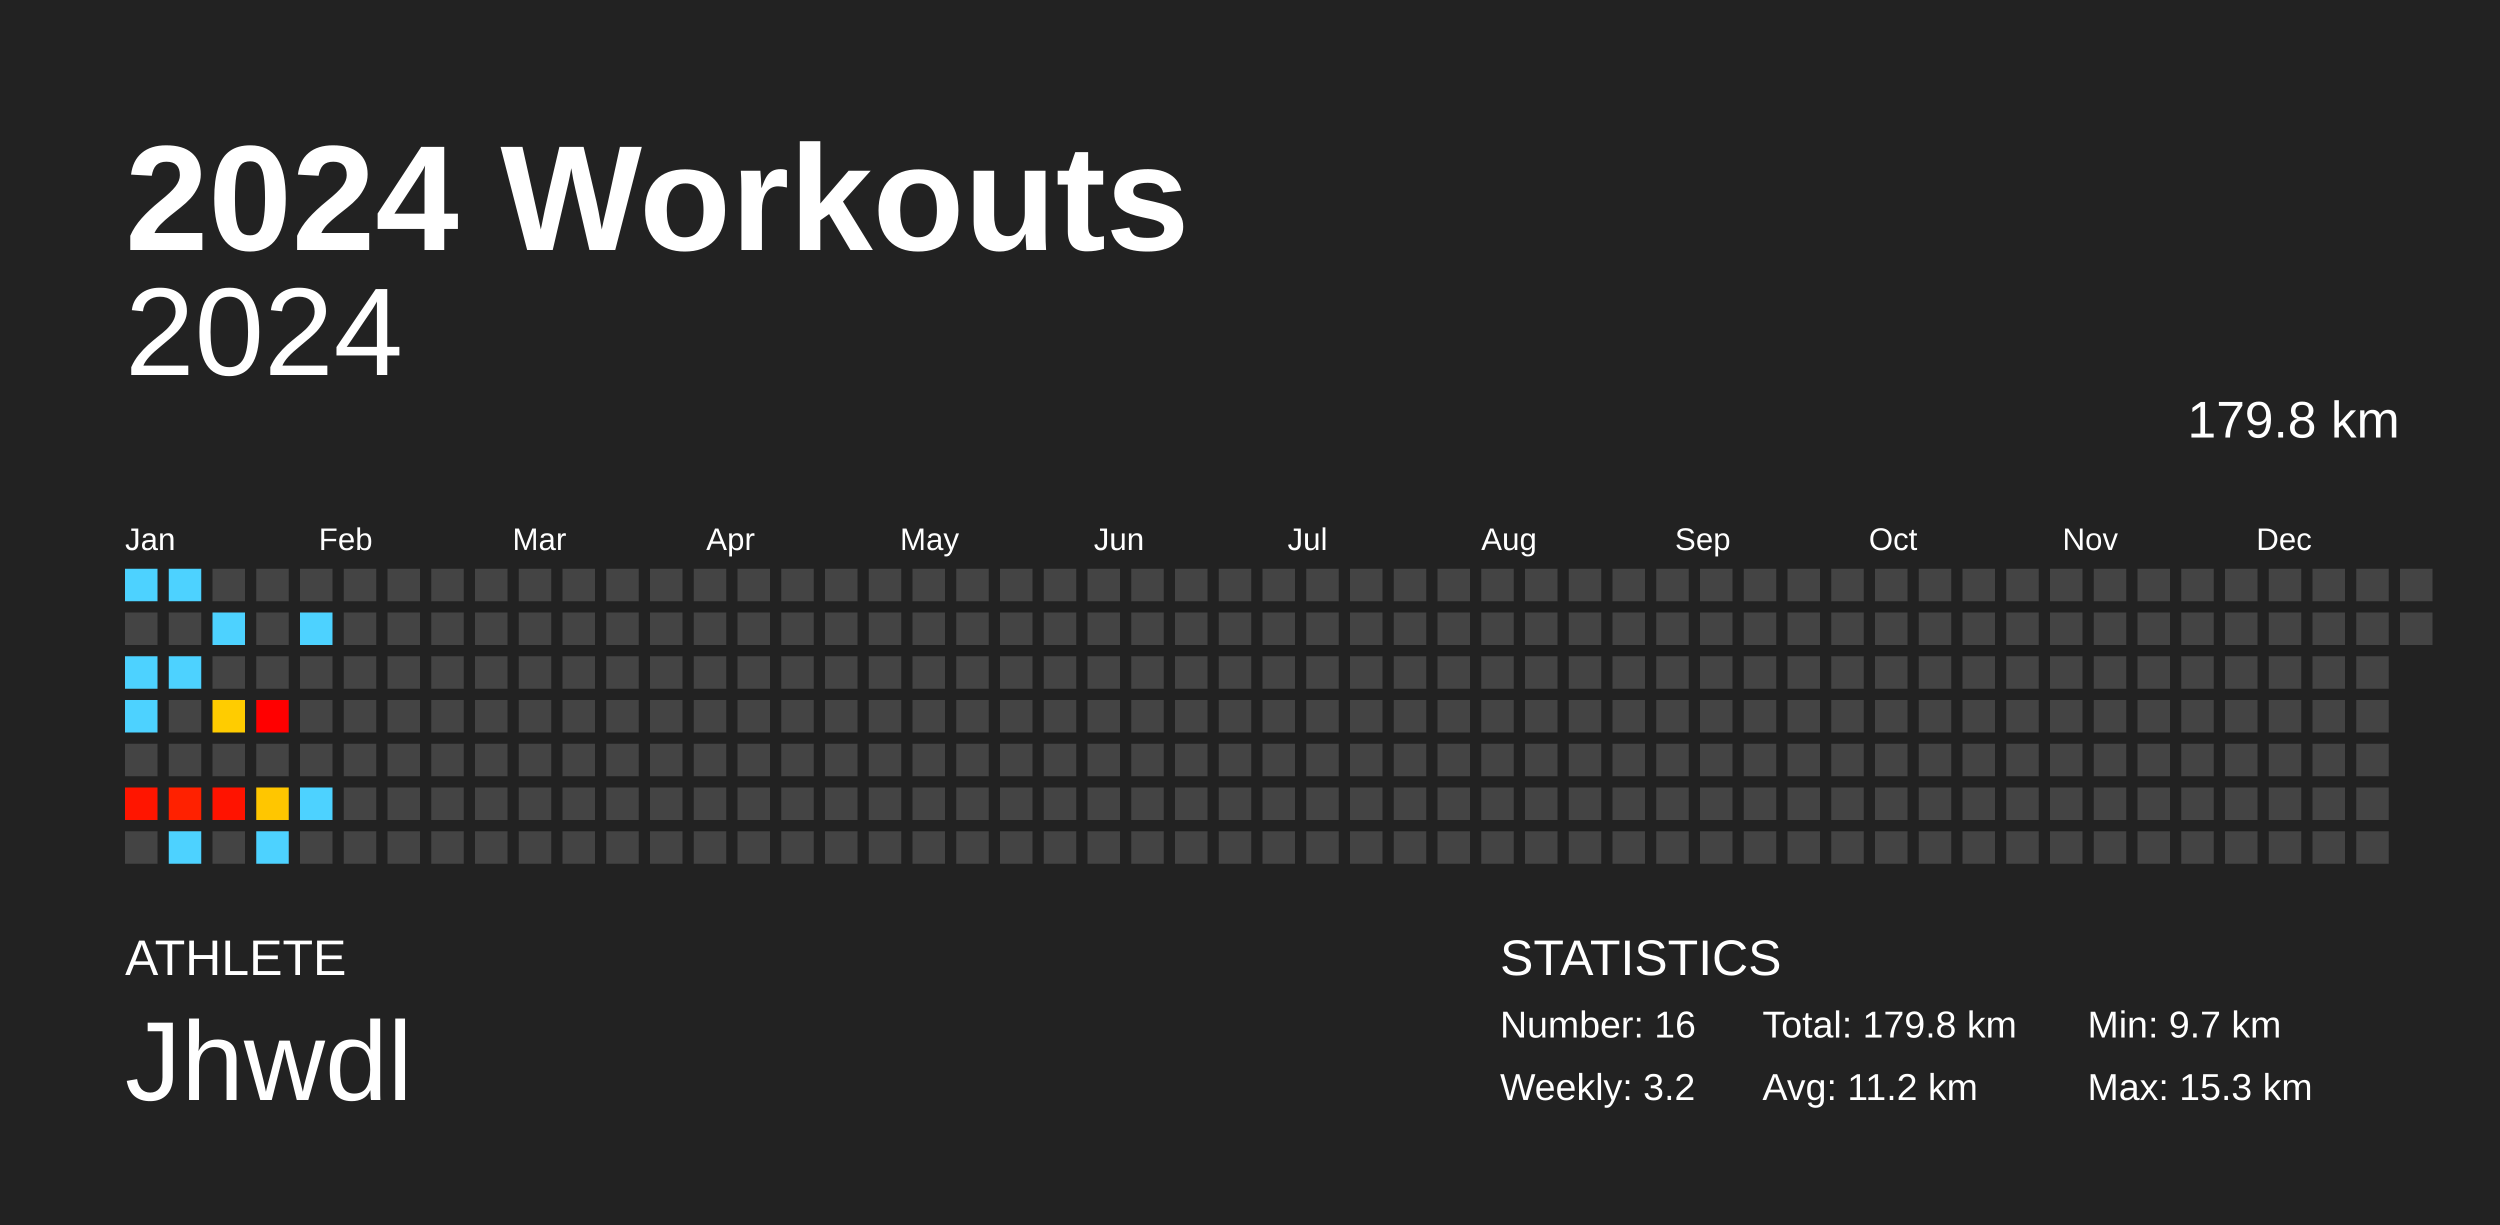
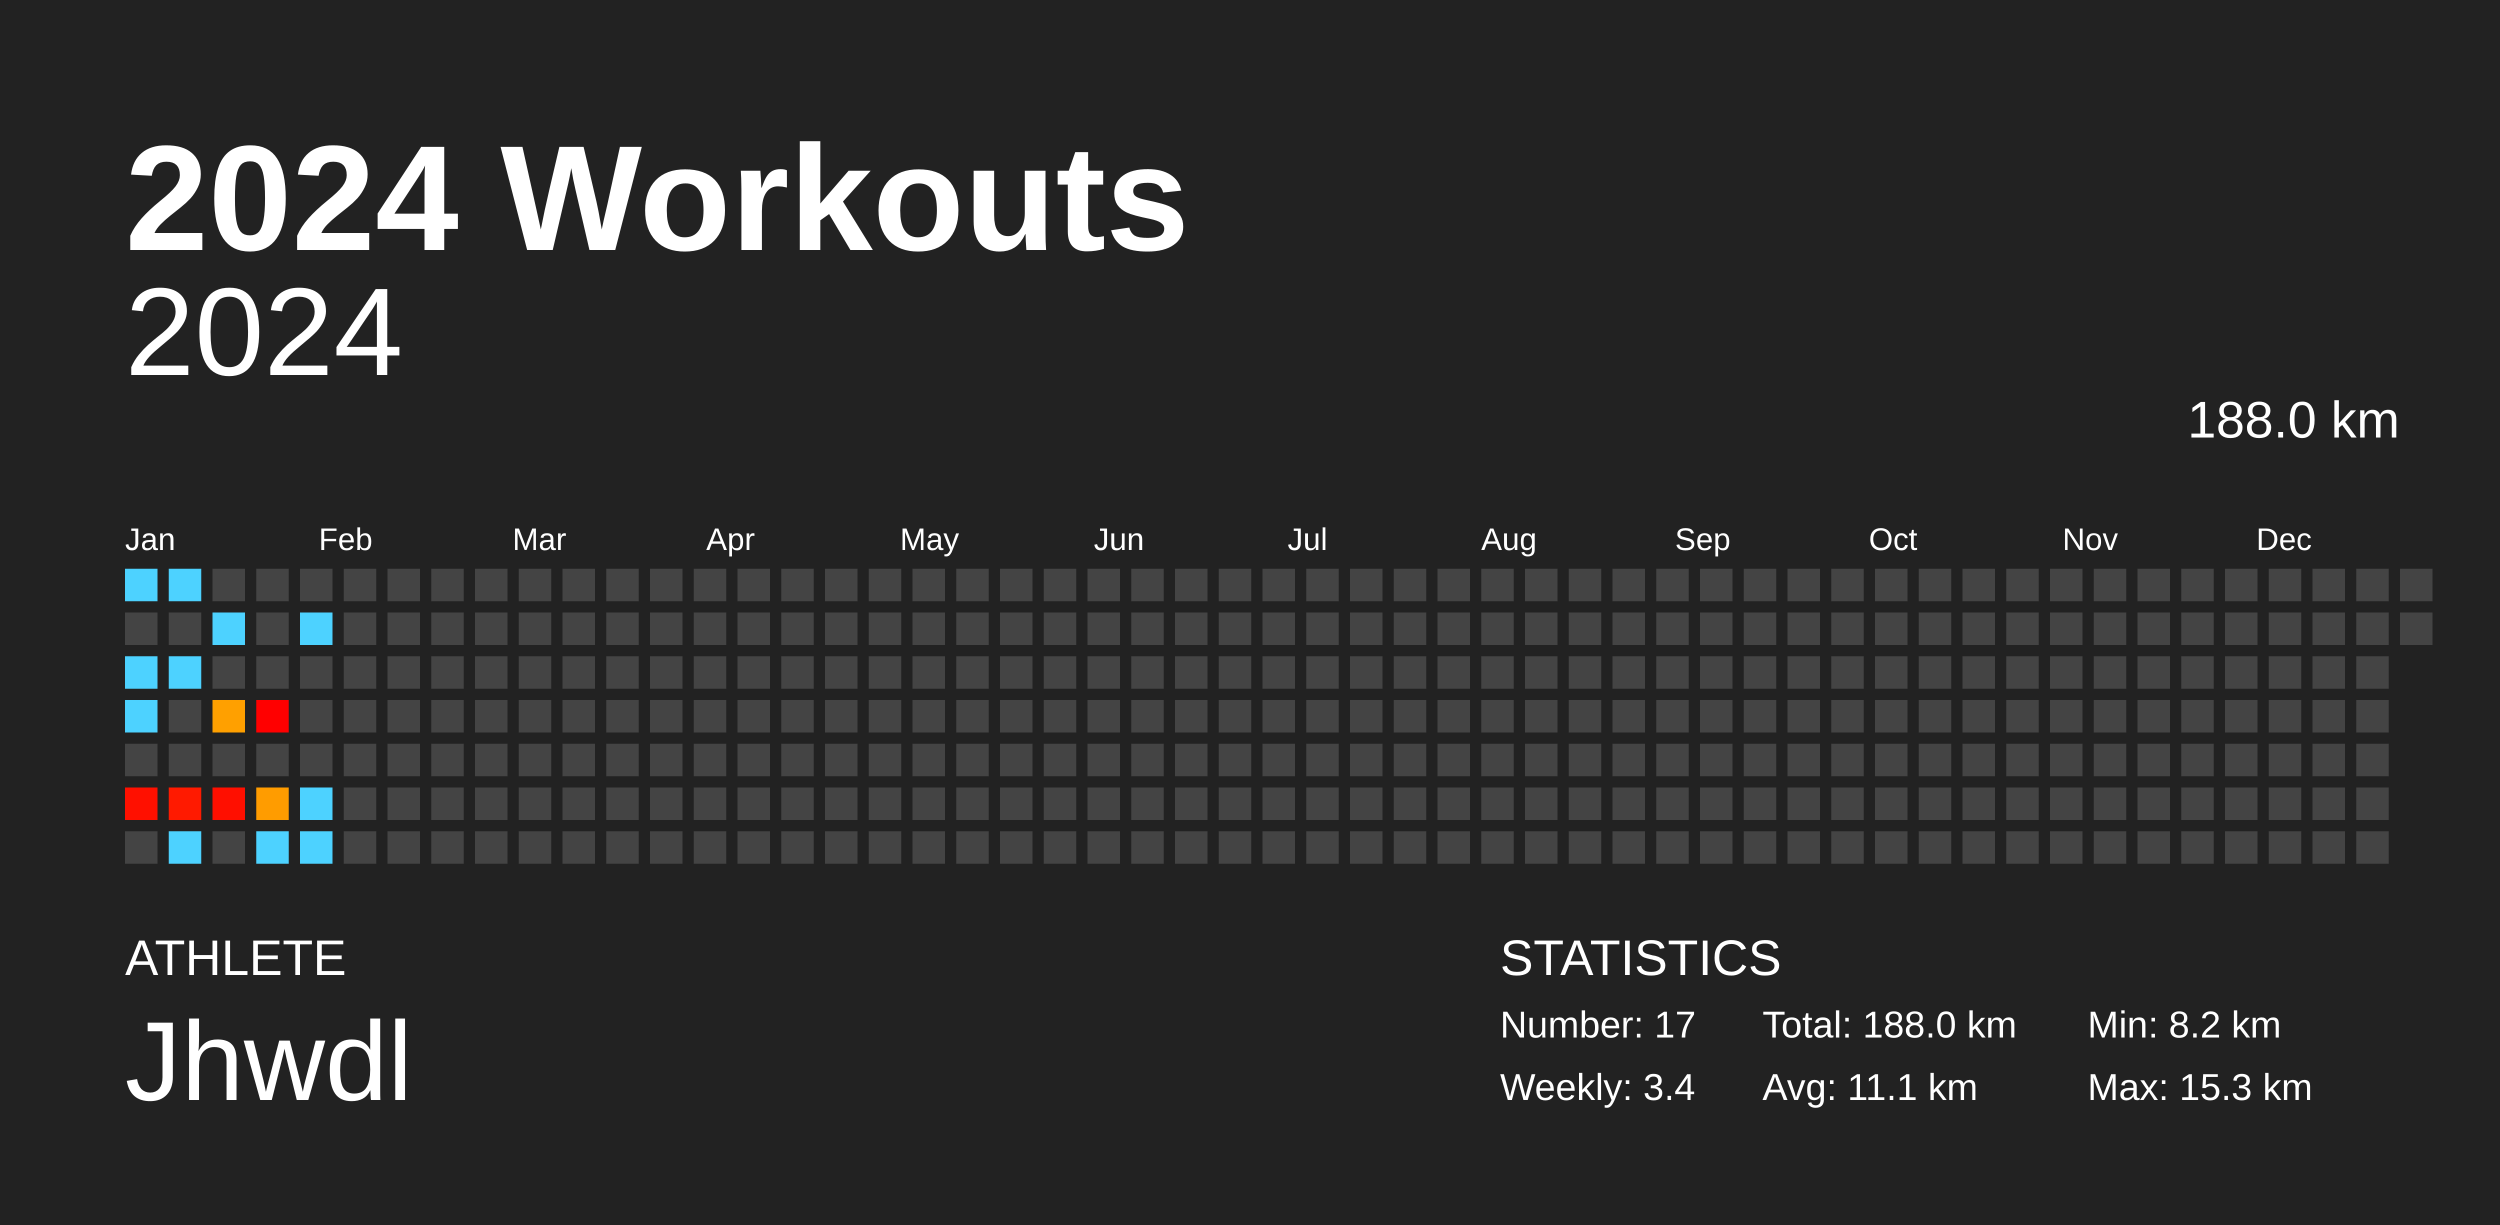
<svg xmlns="http://www.w3.org/2000/svg" baseProfile="full" height="98mm" version="1.1" viewBox="0,0,200,98" width="200mm">
  <defs />
  <rect fill="#222222" height="98" width="200" x="0" y="0" />
  <text fill="#FFFFFF" style="font-size:12px; font-family:Arial; font-weight:bold;" x="10" y="20">2024 Workouts</text>
  <text fill="#FFFFFF" style="font-size:4px; font-family:Arial" x="10" y="78">ATHLETE</text>
  <text fill="#FFFFFF" style="font-size:9px; font-family:Arial" x="10" y="88">Jhwdl</text>
  <text fill="#FFFFFF" style="font-size:4px; font-family:Arial" x="120" y="78">STATISTICS</text>
-   <text fill="#FFFFFF" style="font-size:3px; font-family:Arial" x="120" y="83">Number: 16</text>
-   <text fill="#FFFFFF" style="font-size:3px; font-family:Arial" x="120" y="88">Weekly: 3.2</text>
-   <text fill="#FFFFFF" style="font-size:3px; font-family:Arial" x="141" y="83">Total: 179.8 km</text>
-   <text fill="#FFFFFF" style="font-size:3px; font-family:Arial" x="141" y="88">Avg: 11.2 km</text>
-   <text fill="#FFFFFF" style="font-size:3px; font-family:Arial" x="167" y="83">Min: 9.7 km</text>
+   <text fill="#FFFFFF" style="font-size:3px; font-family:Arial" x="120" y="83">Number: 17</text>
+   <text fill="#FFFFFF" style="font-size:3px; font-family:Arial" x="120" y="88">Weekly: 3.4</text>
+   <text fill="#FFFFFF" style="font-size:3px; font-family:Arial" x="141" y="83">Total: 188.0 km</text>
+   <text fill="#FFFFFF" style="font-size:3px; font-family:Arial" x="141" y="88">Avg: 11.1 km</text>
+   <text fill="#FFFFFF" style="font-size:3px; font-family:Arial" x="167" y="83">Min: 8.2 km</text>
  <text fill="#FFFFFF" style="font-size:3px; font-family:Arial" x="167" y="88">Max: 15.3 km</text>
  <text alignment-baseline="hanging" fill="#FFFFFF" style="font-size:10.0px; font-family:Arial;" x="10" y="30">2024</text>
-   <text alignment-baseline="hanging" fill="#FFFFFF" style="font-size:4.125px; font-family:Arial;" x="175" y="35">179.8 km</text>
+   <text alignment-baseline="hanging" fill="#FFFFFF" style="font-size:4.125px; font-family:Arial;" x="175" y="35">188.0 km</text>
  <text fill="#FFFFFF" style="font-size:2.5px; font-family:Arial" x="10.0" y="44">Jan</text>
  <text fill="#FFFFFF" style="font-size:2.5px; font-family:Arial" x="25.5" y="44">Feb</text>
  <text fill="#FFFFFF" style="font-size:2.5px; font-family:Arial" x="41.0" y="44">Mar</text>
  <text fill="#FFFFFF" style="font-size:2.5px; font-family:Arial" x="56.5" y="44">Apr</text>
  <text fill="#FFFFFF" style="font-size:2.5px; font-family:Arial" x="72.0" y="44">May</text>
  <text fill="#FFFFFF" style="font-size:2.5px; font-family:Arial" x="87.5" y="44">Jun</text>
  <text fill="#FFFFFF" style="font-size:2.5px; font-family:Arial" x="103.0" y="44">Jul</text>
  <text fill="#FFFFFF" style="font-size:2.5px; font-family:Arial" x="118.5" y="44">Aug</text>
  <text fill="#FFFFFF" style="font-size:2.5px; font-family:Arial" x="134.0" y="44">Sep</text>
  <text fill="#FFFFFF" style="font-size:2.5px; font-family:Arial" x="149.5" y="44">Oct</text>
  <text fill="#FFFFFF" style="font-size:2.5px; font-family:Arial" x="165.0" y="44">Nov</text>
  <text fill="#FFFFFF" style="font-size:2.5px; font-family:Arial" x="180.5" y="44">Dec</text>
  <rect fill="#4dd2ff" height="2.6" width="2.6" x="10.0" y="45.5" />
  <rect fill="#444444" height="2.6" width="2.6" x="10.0" y="49.0" />
  <rect fill="#4dd2ff" height="2.6" width="2.6" x="10.0" y="52.5" />
  <rect fill="#4dd2ff" height="2.6" width="2.6" x="10.0" y="56.0" />
  <rect fill="#444444" height="2.6" width="2.6" x="10.0" y="59.5" />
-   <rect fill="#ff1500" height="2.6" width="2.6" x="10.0" y="63.0" />
+   <rect fill="#ff1000" height="2.6" width="2.6" x="10.0" y="63.0" />
  <rect fill="#444444" height="2.6" width="2.6" x="10.0" y="66.5" />
  <rect fill="#4dd2ff" height="2.6" width="2.6" x="13.5" y="45.5" />
  <rect fill="#444444" height="2.6" width="2.6" x="13.5" y="49.0" />
  <rect fill="#4dd2ff" height="2.6" width="2.6" x="13.5" y="52.5" />
  <rect fill="#444444" height="2.6" width="2.6" x="13.5" y="56.0" />
  <rect fill="#444444" height="2.6" width="2.6" x="13.5" y="59.5" />
-   <rect fill="#ff2100" height="2.6" width="2.6" x="13.5" y="63.0" />
+   <rect fill="#ff1a00" height="2.6" width="2.6" x="13.5" y="63.0" />
  <rect fill="#4dd2ff" height="2.6" width="2.6" x="13.5" y="66.5" />
  <rect fill="#444444" height="2.6" width="2.6" x="17.0" y="45.5" />
  <rect fill="#4dd2ff" height="2.6" width="2.6" x="17.0" y="49.0" />
  <rect fill="#444444" height="2.6" width="2.6" x="17.0" y="52.5" />
-   <rect fill="#ffcc00" height="2.6" width="2.6" x="17.0" y="56.0" />
+   <rect fill="#ffa000" height="2.6" width="2.6" x="17.0" y="56.0" />
  <rect fill="#444444" height="2.6" width="2.6" x="17.0" y="59.5" />
-   <rect fill="#ff1300" height="2.6" width="2.6" x="17.0" y="63.0" />
+   <rect fill="#ff0f00" height="2.6" width="2.6" x="17.0" y="63.0" />
  <rect fill="#444444" height="2.6" width="2.6" x="17.0" y="66.5" />
  <rect fill="#444444" height="2.6" width="2.6" x="20.5" y="45.5" />
  <rect fill="#444444" height="2.6" width="2.6" x="20.5" y="49.0" />
  <rect fill="#444444" height="2.6" width="2.6" x="20.5" y="52.5" />
  <rect fill="#ff0000" height="2.6" width="2.6" x="20.5" y="56.0" />
  <rect fill="#444444" height="2.6" width="2.6" x="20.5" y="59.5" />
-   <rect fill="#ffc600" height="2.6" width="2.6" x="20.5" y="63.0" />
+   <rect fill="#ff9c00" height="2.6" width="2.6" x="20.5" y="63.0" />
  <rect fill="#4dd2ff" height="2.6" width="2.6" x="20.5" y="66.5" />
  <rect fill="#444444" height="2.6" width="2.6" x="24.0" y="45.5" />
  <rect fill="#4dd2ff" height="2.6" width="2.6" x="24.0" y="49.0" />
  <rect fill="#444444" height="2.6" width="2.6" x="24.0" y="52.5" />
  <rect fill="#444444" height="2.6" width="2.6" x="24.0" y="56.0" />
  <rect fill="#444444" height="2.6" width="2.6" x="24.0" y="59.5" />
  <rect fill="#4dd2ff" height="2.6" width="2.6" x="24.0" y="63.0" />
-   <rect fill="#444444" height="2.6" width="2.6" x="24.0" y="66.5" />
+   <rect fill="#4dd2ff" height="2.6" width="2.6" x="24.0" y="66.5" />
  <rect fill="#444444" height="2.6" width="2.6" x="27.5" y="45.5" />
  <rect fill="#444444" height="2.6" width="2.6" x="27.5" y="49.0" />
  <rect fill="#444444" height="2.6" width="2.6" x="27.5" y="52.5" />
  <rect fill="#444444" height="2.6" width="2.6" x="27.5" y="56.0" />
  <rect fill="#444444" height="2.6" width="2.6" x="27.5" y="59.5" />
  <rect fill="#444444" height="2.6" width="2.6" x="27.5" y="63.0" />
  <rect fill="#444444" height="2.6" width="2.6" x="27.5" y="66.5" />
  <rect fill="#444444" height="2.6" width="2.6" x="31.0" y="45.5" />
  <rect fill="#444444" height="2.6" width="2.6" x="31.0" y="49.0" />
  <rect fill="#444444" height="2.6" width="2.6" x="31.0" y="52.5" />
  <rect fill="#444444" height="2.6" width="2.6" x="31.0" y="56.0" />
  <rect fill="#444444" height="2.6" width="2.6" x="31.0" y="59.5" />
  <rect fill="#444444" height="2.6" width="2.6" x="31.0" y="63.0" />
  <rect fill="#444444" height="2.6" width="2.6" x="31.0" y="66.5" />
  <rect fill="#444444" height="2.6" width="2.6" x="34.5" y="45.5" />
  <rect fill="#444444" height="2.6" width="2.6" x="34.5" y="49.0" />
  <rect fill="#444444" height="2.6" width="2.6" x="34.5" y="52.5" />
  <rect fill="#444444" height="2.6" width="2.6" x="34.5" y="56.0" />
  <rect fill="#444444" height="2.6" width="2.6" x="34.5" y="59.5" />
  <rect fill="#444444" height="2.6" width="2.6" x="34.5" y="63.0" />
  <rect fill="#444444" height="2.6" width="2.6" x="34.5" y="66.5" />
  <rect fill="#444444" height="2.6" width="2.6" x="38.0" y="45.5" />
  <rect fill="#444444" height="2.6" width="2.6" x="38.0" y="49.0" />
  <rect fill="#444444" height="2.6" width="2.6" x="38.0" y="52.5" />
  <rect fill="#444444" height="2.6" width="2.6" x="38.0" y="56.0" />
  <rect fill="#444444" height="2.6" width="2.6" x="38.0" y="59.5" />
  <rect fill="#444444" height="2.6" width="2.6" x="38.0" y="63.0" />
  <rect fill="#444444" height="2.6" width="2.6" x="38.0" y="66.5" />
  <rect fill="#444444" height="2.6" width="2.6" x="41.5" y="45.5" />
  <rect fill="#444444" height="2.6" width="2.6" x="41.5" y="49.0" />
  <rect fill="#444444" height="2.6" width="2.6" x="41.5" y="52.5" />
  <rect fill="#444444" height="2.6" width="2.6" x="41.5" y="56.0" />
  <rect fill="#444444" height="2.6" width="2.6" x="41.5" y="59.5" />
  <rect fill="#444444" height="2.6" width="2.6" x="41.5" y="63.0" />
  <rect fill="#444444" height="2.6" width="2.6" x="41.5" y="66.5" />
  <rect fill="#444444" height="2.6" width="2.6" x="45.0" y="45.5" />
  <rect fill="#444444" height="2.6" width="2.6" x="45.0" y="49.0" />
  <rect fill="#444444" height="2.6" width="2.6" x="45.0" y="52.5" />
  <rect fill="#444444" height="2.6" width="2.6" x="45.0" y="56.0" />
  <rect fill="#444444" height="2.6" width="2.6" x="45.0" y="59.5" />
  <rect fill="#444444" height="2.6" width="2.6" x="45.0" y="63.0" />
  <rect fill="#444444" height="2.6" width="2.6" x="45.0" y="66.5" />
  <rect fill="#444444" height="2.6" width="2.6" x="48.5" y="45.5" />
  <rect fill="#444444" height="2.6" width="2.6" x="48.5" y="49.0" />
  <rect fill="#444444" height="2.6" width="2.6" x="48.5" y="52.5" />
  <rect fill="#444444" height="2.6" width="2.6" x="48.5" y="56.0" />
  <rect fill="#444444" height="2.6" width="2.6" x="48.5" y="59.5" />
  <rect fill="#444444" height="2.6" width="2.6" x="48.5" y="63.0" />
  <rect fill="#444444" height="2.6" width="2.6" x="48.5" y="66.5" />
  <rect fill="#444444" height="2.6" width="2.6" x="52.0" y="45.5" />
  <rect fill="#444444" height="2.6" width="2.6" x="52.0" y="49.0" />
  <rect fill="#444444" height="2.6" width="2.6" x="52.0" y="52.5" />
  <rect fill="#444444" height="2.6" width="2.6" x="52.0" y="56.0" />
  <rect fill="#444444" height="2.6" width="2.6" x="52.0" y="59.5" />
  <rect fill="#444444" height="2.6" width="2.6" x="52.0" y="63.0" />
  <rect fill="#444444" height="2.6" width="2.6" x="52.0" y="66.5" />
  <rect fill="#444444" height="2.6" width="2.6" x="55.5" y="45.5" />
  <rect fill="#444444" height="2.6" width="2.6" x="55.5" y="49.0" />
  <rect fill="#444444" height="2.6" width="2.6" x="55.5" y="52.5" />
  <rect fill="#444444" height="2.6" width="2.6" x="55.5" y="56.0" />
  <rect fill="#444444" height="2.6" width="2.6" x="55.5" y="59.5" />
  <rect fill="#444444" height="2.6" width="2.6" x="55.5" y="63.0" />
  <rect fill="#444444" height="2.6" width="2.6" x="55.5" y="66.5" />
  <rect fill="#444444" height="2.6" width="2.6" x="59.0" y="45.5" />
  <rect fill="#444444" height="2.6" width="2.6" x="59.0" y="49.0" />
  <rect fill="#444444" height="2.6" width="2.6" x="59.0" y="52.5" />
  <rect fill="#444444" height="2.6" width="2.6" x="59.0" y="56.0" />
  <rect fill="#444444" height="2.6" width="2.6" x="59.0" y="59.5" />
  <rect fill="#444444" height="2.6" width="2.6" x="59.0" y="63.0" />
  <rect fill="#444444" height="2.6" width="2.6" x="59.0" y="66.5" />
  <rect fill="#444444" height="2.6" width="2.6" x="62.5" y="45.5" />
  <rect fill="#444444" height="2.6" width="2.6" x="62.5" y="49.0" />
  <rect fill="#444444" height="2.6" width="2.6" x="62.5" y="52.5" />
  <rect fill="#444444" height="2.6" width="2.6" x="62.5" y="56.0" />
  <rect fill="#444444" height="2.6" width="2.6" x="62.5" y="59.5" />
  <rect fill="#444444" height="2.6" width="2.6" x="62.5" y="63.0" />
  <rect fill="#444444" height="2.6" width="2.6" x="62.5" y="66.5" />
  <rect fill="#444444" height="2.6" width="2.6" x="66.0" y="45.5" />
  <rect fill="#444444" height="2.6" width="2.6" x="66.0" y="49.0" />
  <rect fill="#444444" height="2.6" width="2.6" x="66.0" y="52.5" />
  <rect fill="#444444" height="2.6" width="2.6" x="66.0" y="56.0" />
  <rect fill="#444444" height="2.6" width="2.6" x="66.0" y="59.5" />
  <rect fill="#444444" height="2.6" width="2.6" x="66.0" y="63.0" />
  <rect fill="#444444" height="2.6" width="2.6" x="66.0" y="66.5" />
  <rect fill="#444444" height="2.6" width="2.6" x="69.5" y="45.5" />
  <rect fill="#444444" height="2.6" width="2.6" x="69.5" y="49.0" />
  <rect fill="#444444" height="2.6" width="2.6" x="69.5" y="52.5" />
  <rect fill="#444444" height="2.6" width="2.6" x="69.5" y="56.0" />
  <rect fill="#444444" height="2.6" width="2.6" x="69.5" y="59.5" />
  <rect fill="#444444" height="2.6" width="2.6" x="69.5" y="63.0" />
  <rect fill="#444444" height="2.6" width="2.6" x="69.5" y="66.5" />
  <rect fill="#444444" height="2.6" width="2.6" x="73.0" y="45.5" />
  <rect fill="#444444" height="2.6" width="2.6" x="73.0" y="49.0" />
  <rect fill="#444444" height="2.6" width="2.6" x="73.0" y="52.5" />
  <rect fill="#444444" height="2.6" width="2.6" x="73.0" y="56.0" />
  <rect fill="#444444" height="2.6" width="2.6" x="73.0" y="59.5" />
  <rect fill="#444444" height="2.6" width="2.6" x="73.0" y="63.0" />
  <rect fill="#444444" height="2.6" width="2.6" x="73.0" y="66.5" />
  <rect fill="#444444" height="2.6" width="2.6" x="76.5" y="45.5" />
  <rect fill="#444444" height="2.6" width="2.6" x="76.5" y="49.0" />
  <rect fill="#444444" height="2.6" width="2.6" x="76.5" y="52.5" />
  <rect fill="#444444" height="2.6" width="2.6" x="76.5" y="56.0" />
  <rect fill="#444444" height="2.6" width="2.6" x="76.5" y="59.5" />
  <rect fill="#444444" height="2.6" width="2.6" x="76.5" y="63.0" />
  <rect fill="#444444" height="2.6" width="2.6" x="76.5" y="66.5" />
  <rect fill="#444444" height="2.6" width="2.6" x="80.0" y="45.5" />
  <rect fill="#444444" height="2.6" width="2.6" x="80.0" y="49.0" />
  <rect fill="#444444" height="2.6" width="2.6" x="80.0" y="52.5" />
  <rect fill="#444444" height="2.6" width="2.6" x="80.0" y="56.0" />
  <rect fill="#444444" height="2.6" width="2.6" x="80.0" y="59.5" />
  <rect fill="#444444" height="2.6" width="2.6" x="80.0" y="63.0" />
  <rect fill="#444444" height="2.6" width="2.6" x="80.0" y="66.5" />
  <rect fill="#444444" height="2.6" width="2.6" x="83.5" y="45.5" />
  <rect fill="#444444" height="2.6" width="2.6" x="83.5" y="49.0" />
  <rect fill="#444444" height="2.6" width="2.6" x="83.5" y="52.5" />
  <rect fill="#444444" height="2.6" width="2.6" x="83.5" y="56.0" />
  <rect fill="#444444" height="2.6" width="2.6" x="83.5" y="59.5" />
  <rect fill="#444444" height="2.6" width="2.6" x="83.5" y="63.0" />
  <rect fill="#444444" height="2.6" width="2.6" x="83.5" y="66.5" />
  <rect fill="#444444" height="2.6" width="2.6" x="87.0" y="45.5" />
  <rect fill="#444444" height="2.6" width="2.6" x="87.0" y="49.0" />
  <rect fill="#444444" height="2.6" width="2.6" x="87.0" y="52.5" />
  <rect fill="#444444" height="2.6" width="2.6" x="87.0" y="56.0" />
  <rect fill="#444444" height="2.6" width="2.6" x="87.0" y="59.5" />
  <rect fill="#444444" height="2.6" width="2.6" x="87.0" y="63.0" />
  <rect fill="#444444" height="2.6" width="2.6" x="87.0" y="66.5" />
  <rect fill="#444444" height="2.6" width="2.6" x="90.5" y="45.5" />
  <rect fill="#444444" height="2.6" width="2.6" x="90.5" y="49.0" />
  <rect fill="#444444" height="2.6" width="2.6" x="90.5" y="52.5" />
  <rect fill="#444444" height="2.6" width="2.6" x="90.5" y="56.0" />
  <rect fill="#444444" height="2.6" width="2.6" x="90.5" y="59.5" />
  <rect fill="#444444" height="2.6" width="2.6" x="90.5" y="63.0" />
  <rect fill="#444444" height="2.6" width="2.6" x="90.5" y="66.5" />
  <rect fill="#444444" height="2.6" width="2.6" x="94.0" y="45.5" />
  <rect fill="#444444" height="2.6" width="2.6" x="94.0" y="49.0" />
  <rect fill="#444444" height="2.6" width="2.6" x="94.0" y="52.5" />
  <rect fill="#444444" height="2.6" width="2.6" x="94.0" y="56.0" />
  <rect fill="#444444" height="2.6" width="2.6" x="94.0" y="59.5" />
  <rect fill="#444444" height="2.6" width="2.6" x="94.0" y="63.0" />
  <rect fill="#444444" height="2.6" width="2.6" x="94.0" y="66.5" />
  <rect fill="#444444" height="2.6" width="2.6" x="97.5" y="45.5" />
  <rect fill="#444444" height="2.6" width="2.6" x="97.5" y="49.0" />
  <rect fill="#444444" height="2.6" width="2.6" x="97.5" y="52.5" />
  <rect fill="#444444" height="2.6" width="2.6" x="97.5" y="56.0" />
  <rect fill="#444444" height="2.6" width="2.6" x="97.5" y="59.5" />
  <rect fill="#444444" height="2.6" width="2.6" x="97.5" y="63.0" />
  <rect fill="#444444" height="2.6" width="2.6" x="97.5" y="66.5" />
  <rect fill="#444444" height="2.6" width="2.6" x="101.0" y="45.5" />
  <rect fill="#444444" height="2.6" width="2.6" x="101.0" y="49.0" />
  <rect fill="#444444" height="2.6" width="2.6" x="101.0" y="52.5" />
  <rect fill="#444444" height="2.6" width="2.6" x="101.0" y="56.0" />
  <rect fill="#444444" height="2.6" width="2.6" x="101.0" y="59.5" />
  <rect fill="#444444" height="2.6" width="2.6" x="101.0" y="63.0" />
  <rect fill="#444444" height="2.6" width="2.6" x="101.0" y="66.5" />
  <rect fill="#444444" height="2.6" width="2.6" x="104.5" y="45.5" />
  <rect fill="#444444" height="2.6" width="2.6" x="104.5" y="49.0" />
  <rect fill="#444444" height="2.6" width="2.6" x="104.5" y="52.5" />
  <rect fill="#444444" height="2.6" width="2.6" x="104.5" y="56.0" />
  <rect fill="#444444" height="2.6" width="2.6" x="104.5" y="59.5" />
  <rect fill="#444444" height="2.6" width="2.6" x="104.5" y="63.0" />
  <rect fill="#444444" height="2.6" width="2.6" x="104.5" y="66.5" />
  <rect fill="#444444" height="2.6" width="2.6" x="108.0" y="45.5" />
  <rect fill="#444444" height="2.6" width="2.6" x="108.0" y="49.0" />
  <rect fill="#444444" height="2.6" width="2.6" x="108.0" y="52.5" />
  <rect fill="#444444" height="2.6" width="2.6" x="108.0" y="56.0" />
  <rect fill="#444444" height="2.6" width="2.6" x="108.0" y="59.5" />
  <rect fill="#444444" height="2.6" width="2.6" x="108.0" y="63.0" />
  <rect fill="#444444" height="2.6" width="2.6" x="108.0" y="66.5" />
  <rect fill="#444444" height="2.6" width="2.6" x="111.5" y="45.5" />
  <rect fill="#444444" height="2.6" width="2.6" x="111.5" y="49.0" />
  <rect fill="#444444" height="2.6" width="2.6" x="111.5" y="52.5" />
  <rect fill="#444444" height="2.6" width="2.6" x="111.5" y="56.0" />
  <rect fill="#444444" height="2.6" width="2.6" x="111.5" y="59.5" />
  <rect fill="#444444" height="2.6" width="2.6" x="111.5" y="63.0" />
  <rect fill="#444444" height="2.6" width="2.6" x="111.5" y="66.5" />
  <rect fill="#444444" height="2.6" width="2.6" x="115.0" y="45.5" />
  <rect fill="#444444" height="2.6" width="2.6" x="115.0" y="49.0" />
  <rect fill="#444444" height="2.6" width="2.6" x="115.0" y="52.5" />
  <rect fill="#444444" height="2.6" width="2.6" x="115.0" y="56.0" />
  <rect fill="#444444" height="2.6" width="2.6" x="115.0" y="59.5" />
  <rect fill="#444444" height="2.6" width="2.6" x="115.0" y="63.0" />
  <rect fill="#444444" height="2.6" width="2.6" x="115.0" y="66.5" />
  <rect fill="#444444" height="2.6" width="2.6" x="118.5" y="45.5" />
  <rect fill="#444444" height="2.6" width="2.6" x="118.5" y="49.0" />
  <rect fill="#444444" height="2.6" width="2.6" x="118.5" y="52.5" />
  <rect fill="#444444" height="2.6" width="2.6" x="118.5" y="56.0" />
  <rect fill="#444444" height="2.6" width="2.6" x="118.5" y="59.5" />
  <rect fill="#444444" height="2.6" width="2.6" x="118.5" y="63.0" />
  <rect fill="#444444" height="2.6" width="2.6" x="118.5" y="66.5" />
  <rect fill="#444444" height="2.6" width="2.6" x="122.0" y="45.5" />
  <rect fill="#444444" height="2.6" width="2.6" x="122.0" y="49.0" />
  <rect fill="#444444" height="2.6" width="2.6" x="122.0" y="52.5" />
  <rect fill="#444444" height="2.6" width="2.6" x="122.0" y="56.0" />
  <rect fill="#444444" height="2.6" width="2.6" x="122.0" y="59.5" />
  <rect fill="#444444" height="2.6" width="2.6" x="122.0" y="63.0" />
  <rect fill="#444444" height="2.6" width="2.6" x="122.0" y="66.5" />
  <rect fill="#444444" height="2.6" width="2.6" x="125.5" y="45.5" />
  <rect fill="#444444" height="2.6" width="2.6" x="125.5" y="49.0" />
  <rect fill="#444444" height="2.6" width="2.6" x="125.5" y="52.5" />
  <rect fill="#444444" height="2.6" width="2.6" x="125.5" y="56.0" />
  <rect fill="#444444" height="2.6" width="2.6" x="125.5" y="59.5" />
  <rect fill="#444444" height="2.6" width="2.6" x="125.5" y="63.0" />
  <rect fill="#444444" height="2.6" width="2.6" x="125.5" y="66.5" />
  <rect fill="#444444" height="2.6" width="2.6" x="129.0" y="45.5" />
  <rect fill="#444444" height="2.6" width="2.6" x="129.0" y="49.0" />
  <rect fill="#444444" height="2.6" width="2.6" x="129.0" y="52.5" />
  <rect fill="#444444" height="2.6" width="2.6" x="129.0" y="56.0" />
  <rect fill="#444444" height="2.6" width="2.6" x="129.0" y="59.5" />
  <rect fill="#444444" height="2.6" width="2.6" x="129.0" y="63.0" />
  <rect fill="#444444" height="2.6" width="2.6" x="129.0" y="66.5" />
  <rect fill="#444444" height="2.6" width="2.6" x="132.5" y="45.5" />
  <rect fill="#444444" height="2.6" width="2.6" x="132.5" y="49.0" />
  <rect fill="#444444" height="2.6" width="2.6" x="132.5" y="52.5" />
  <rect fill="#444444" height="2.6" width="2.6" x="132.5" y="56.0" />
  <rect fill="#444444" height="2.6" width="2.6" x="132.5" y="59.5" />
  <rect fill="#444444" height="2.6" width="2.6" x="132.5" y="63.0" />
  <rect fill="#444444" height="2.6" width="2.6" x="132.5" y="66.5" />
  <rect fill="#444444" height="2.6" width="2.6" x="136.0" y="45.5" />
  <rect fill="#444444" height="2.6" width="2.6" x="136.0" y="49.0" />
  <rect fill="#444444" height="2.6" width="2.6" x="136.0" y="52.5" />
  <rect fill="#444444" height="2.6" width="2.6" x="136.0" y="56.0" />
  <rect fill="#444444" height="2.6" width="2.6" x="136.0" y="59.5" />
  <rect fill="#444444" height="2.6" width="2.6" x="136.0" y="63.0" />
  <rect fill="#444444" height="2.6" width="2.6" x="136.0" y="66.5" />
  <rect fill="#444444" height="2.6" width="2.6" x="139.5" y="45.5" />
  <rect fill="#444444" height="2.6" width="2.6" x="139.5" y="49.0" />
  <rect fill="#444444" height="2.6" width="2.6" x="139.5" y="52.5" />
  <rect fill="#444444" height="2.6" width="2.6" x="139.5" y="56.0" />
  <rect fill="#444444" height="2.6" width="2.6" x="139.5" y="59.5" />
  <rect fill="#444444" height="2.6" width="2.6" x="139.5" y="63.0" />
  <rect fill="#444444" height="2.6" width="2.6" x="139.5" y="66.5" />
  <rect fill="#444444" height="2.6" width="2.6" x="143.0" y="45.5" />
  <rect fill="#444444" height="2.6" width="2.6" x="143.0" y="49.0" />
  <rect fill="#444444" height="2.6" width="2.6" x="143.0" y="52.5" />
  <rect fill="#444444" height="2.6" width="2.6" x="143.0" y="56.0" />
  <rect fill="#444444" height="2.6" width="2.6" x="143.0" y="59.5" />
  <rect fill="#444444" height="2.6" width="2.6" x="143.0" y="63.0" />
  <rect fill="#444444" height="2.6" width="2.6" x="143.0" y="66.5" />
  <rect fill="#444444" height="2.6" width="2.6" x="146.5" y="45.5" />
  <rect fill="#444444" height="2.6" width="2.6" x="146.5" y="49.0" />
  <rect fill="#444444" height="2.6" width="2.6" x="146.5" y="52.5" />
  <rect fill="#444444" height="2.6" width="2.6" x="146.5" y="56.0" />
  <rect fill="#444444" height="2.6" width="2.6" x="146.5" y="59.5" />
  <rect fill="#444444" height="2.6" width="2.6" x="146.5" y="63.0" />
  <rect fill="#444444" height="2.6" width="2.6" x="146.5" y="66.5" />
  <rect fill="#444444" height="2.6" width="2.6" x="150.0" y="45.5" />
  <rect fill="#444444" height="2.6" width="2.6" x="150.0" y="49.0" />
  <rect fill="#444444" height="2.6" width="2.6" x="150.0" y="52.5" />
  <rect fill="#444444" height="2.6" width="2.6" x="150.0" y="56.0" />
  <rect fill="#444444" height="2.6" width="2.6" x="150.0" y="59.5" />
  <rect fill="#444444" height="2.6" width="2.6" x="150.0" y="63.0" />
  <rect fill="#444444" height="2.6" width="2.6" x="150.0" y="66.5" />
  <rect fill="#444444" height="2.6" width="2.6" x="153.5" y="45.5" />
  <rect fill="#444444" height="2.6" width="2.6" x="153.5" y="49.0" />
  <rect fill="#444444" height="2.6" width="2.6" x="153.5" y="52.5" />
  <rect fill="#444444" height="2.6" width="2.6" x="153.5" y="56.0" />
  <rect fill="#444444" height="2.6" width="2.6" x="153.5" y="59.5" />
  <rect fill="#444444" height="2.6" width="2.6" x="153.5" y="63.0" />
  <rect fill="#444444" height="2.6" width="2.6" x="153.5" y="66.5" />
  <rect fill="#444444" height="2.6" width="2.6" x="157.0" y="45.5" />
  <rect fill="#444444" height="2.6" width="2.6" x="157.0" y="49.0" />
  <rect fill="#444444" height="2.6" width="2.6" x="157.0" y="52.5" />
  <rect fill="#444444" height="2.6" width="2.6" x="157.0" y="56.0" />
  <rect fill="#444444" height="2.6" width="2.6" x="157.0" y="59.5" />
  <rect fill="#444444" height="2.6" width="2.6" x="157.0" y="63.0" />
  <rect fill="#444444" height="2.6" width="2.6" x="157.0" y="66.5" />
  <rect fill="#444444" height="2.6" width="2.6" x="160.5" y="45.5" />
  <rect fill="#444444" height="2.6" width="2.6" x="160.5" y="49.0" />
  <rect fill="#444444" height="2.6" width="2.6" x="160.5" y="52.5" />
  <rect fill="#444444" height="2.6" width="2.6" x="160.5" y="56.0" />
  <rect fill="#444444" height="2.6" width="2.6" x="160.5" y="59.5" />
  <rect fill="#444444" height="2.6" width="2.6" x="160.5" y="63.0" />
  <rect fill="#444444" height="2.6" width="2.6" x="160.5" y="66.5" />
  <rect fill="#444444" height="2.6" width="2.6" x="164.0" y="45.5" />
  <rect fill="#444444" height="2.6" width="2.6" x="164.0" y="49.0" />
  <rect fill="#444444" height="2.6" width="2.6" x="164.0" y="52.5" />
  <rect fill="#444444" height="2.6" width="2.6" x="164.0" y="56.0" />
  <rect fill="#444444" height="2.6" width="2.6" x="164.0" y="59.5" />
  <rect fill="#444444" height="2.6" width="2.6" x="164.0" y="63.0" />
  <rect fill="#444444" height="2.6" width="2.6" x="164.0" y="66.5" />
  <rect fill="#444444" height="2.6" width="2.6" x="167.5" y="45.5" />
  <rect fill="#444444" height="2.6" width="2.6" x="167.5" y="49.0" />
  <rect fill="#444444" height="2.6" width="2.6" x="167.5" y="52.5" />
  <rect fill="#444444" height="2.6" width="2.6" x="167.5" y="56.0" />
  <rect fill="#444444" height="2.6" width="2.6" x="167.5" y="59.5" />
  <rect fill="#444444" height="2.6" width="2.6" x="167.5" y="63.0" />
  <rect fill="#444444" height="2.6" width="2.6" x="167.5" y="66.5" />
  <rect fill="#444444" height="2.6" width="2.6" x="171.0" y="45.5" />
  <rect fill="#444444" height="2.6" width="2.6" x="171.0" y="49.0" />
  <rect fill="#444444" height="2.6" width="2.6" x="171.0" y="52.5" />
  <rect fill="#444444" height="2.6" width="2.6" x="171.0" y="56.0" />
  <rect fill="#444444" height="2.6" width="2.6" x="171.0" y="59.5" />
  <rect fill="#444444" height="2.6" width="2.6" x="171.0" y="63.0" />
  <rect fill="#444444" height="2.6" width="2.6" x="171.0" y="66.5" />
  <rect fill="#444444" height="2.6" width="2.6" x="174.5" y="45.5" />
  <rect fill="#444444" height="2.6" width="2.6" x="174.5" y="49.0" />
  <rect fill="#444444" height="2.6" width="2.6" x="174.5" y="52.5" />
  <rect fill="#444444" height="2.6" width="2.6" x="174.5" y="56.0" />
  <rect fill="#444444" height="2.6" width="2.6" x="174.5" y="59.5" />
  <rect fill="#444444" height="2.6" width="2.6" x="174.5" y="63.0" />
  <rect fill="#444444" height="2.6" width="2.6" x="174.5" y="66.5" />
  <rect fill="#444444" height="2.6" width="2.6" x="178.0" y="45.5" />
  <rect fill="#444444" height="2.6" width="2.6" x="178.0" y="49.0" />
  <rect fill="#444444" height="2.6" width="2.6" x="178.0" y="52.5" />
  <rect fill="#444444" height="2.6" width="2.6" x="178.0" y="56.0" />
  <rect fill="#444444" height="2.6" width="2.6" x="178.0" y="59.5" />
  <rect fill="#444444" height="2.6" width="2.6" x="178.0" y="63.0" />
  <rect fill="#444444" height="2.6" width="2.6" x="178.0" y="66.5" />
  <rect fill="#444444" height="2.6" width="2.6" x="181.5" y="45.5" />
  <rect fill="#444444" height="2.6" width="2.6" x="181.5" y="49.0" />
  <rect fill="#444444" height="2.6" width="2.6" x="181.5" y="52.5" />
  <rect fill="#444444" height="2.6" width="2.6" x="181.5" y="56.0" />
  <rect fill="#444444" height="2.6" width="2.6" x="181.5" y="59.5" />
  <rect fill="#444444" height="2.6" width="2.6" x="181.5" y="63.0" />
  <rect fill="#444444" height="2.6" width="2.6" x="181.5" y="66.5" />
  <rect fill="#444444" height="2.6" width="2.6" x="185.0" y="45.5" />
  <rect fill="#444444" height="2.6" width="2.6" x="185.0" y="49.0" />
  <rect fill="#444444" height="2.6" width="2.6" x="185.0" y="52.5" />
  <rect fill="#444444" height="2.6" width="2.6" x="185.0" y="56.0" />
  <rect fill="#444444" height="2.6" width="2.6" x="185.0" y="59.5" />
  <rect fill="#444444" height="2.6" width="2.6" x="185.0" y="63.0" />
  <rect fill="#444444" height="2.6" width="2.6" x="185.0" y="66.5" />
  <rect fill="#444444" height="2.6" width="2.6" x="188.5" y="45.5" />
  <rect fill="#444444" height="2.6" width="2.6" x="188.5" y="49.0" />
  <rect fill="#444444" height="2.6" width="2.6" x="188.5" y="52.5" />
  <rect fill="#444444" height="2.6" width="2.6" x="188.5" y="56.0" />
  <rect fill="#444444" height="2.6" width="2.6" x="188.5" y="59.5" />
  <rect fill="#444444" height="2.6" width="2.6" x="188.5" y="63.0" />
  <rect fill="#444444" height="2.6" width="2.6" x="188.5" y="66.5" />
  <rect fill="#444444" height="2.6" width="2.6" x="192.0" y="45.5" />
  <rect fill="#444444" height="2.6" width="2.6" x="192.0" y="49.0" />
</svg>
